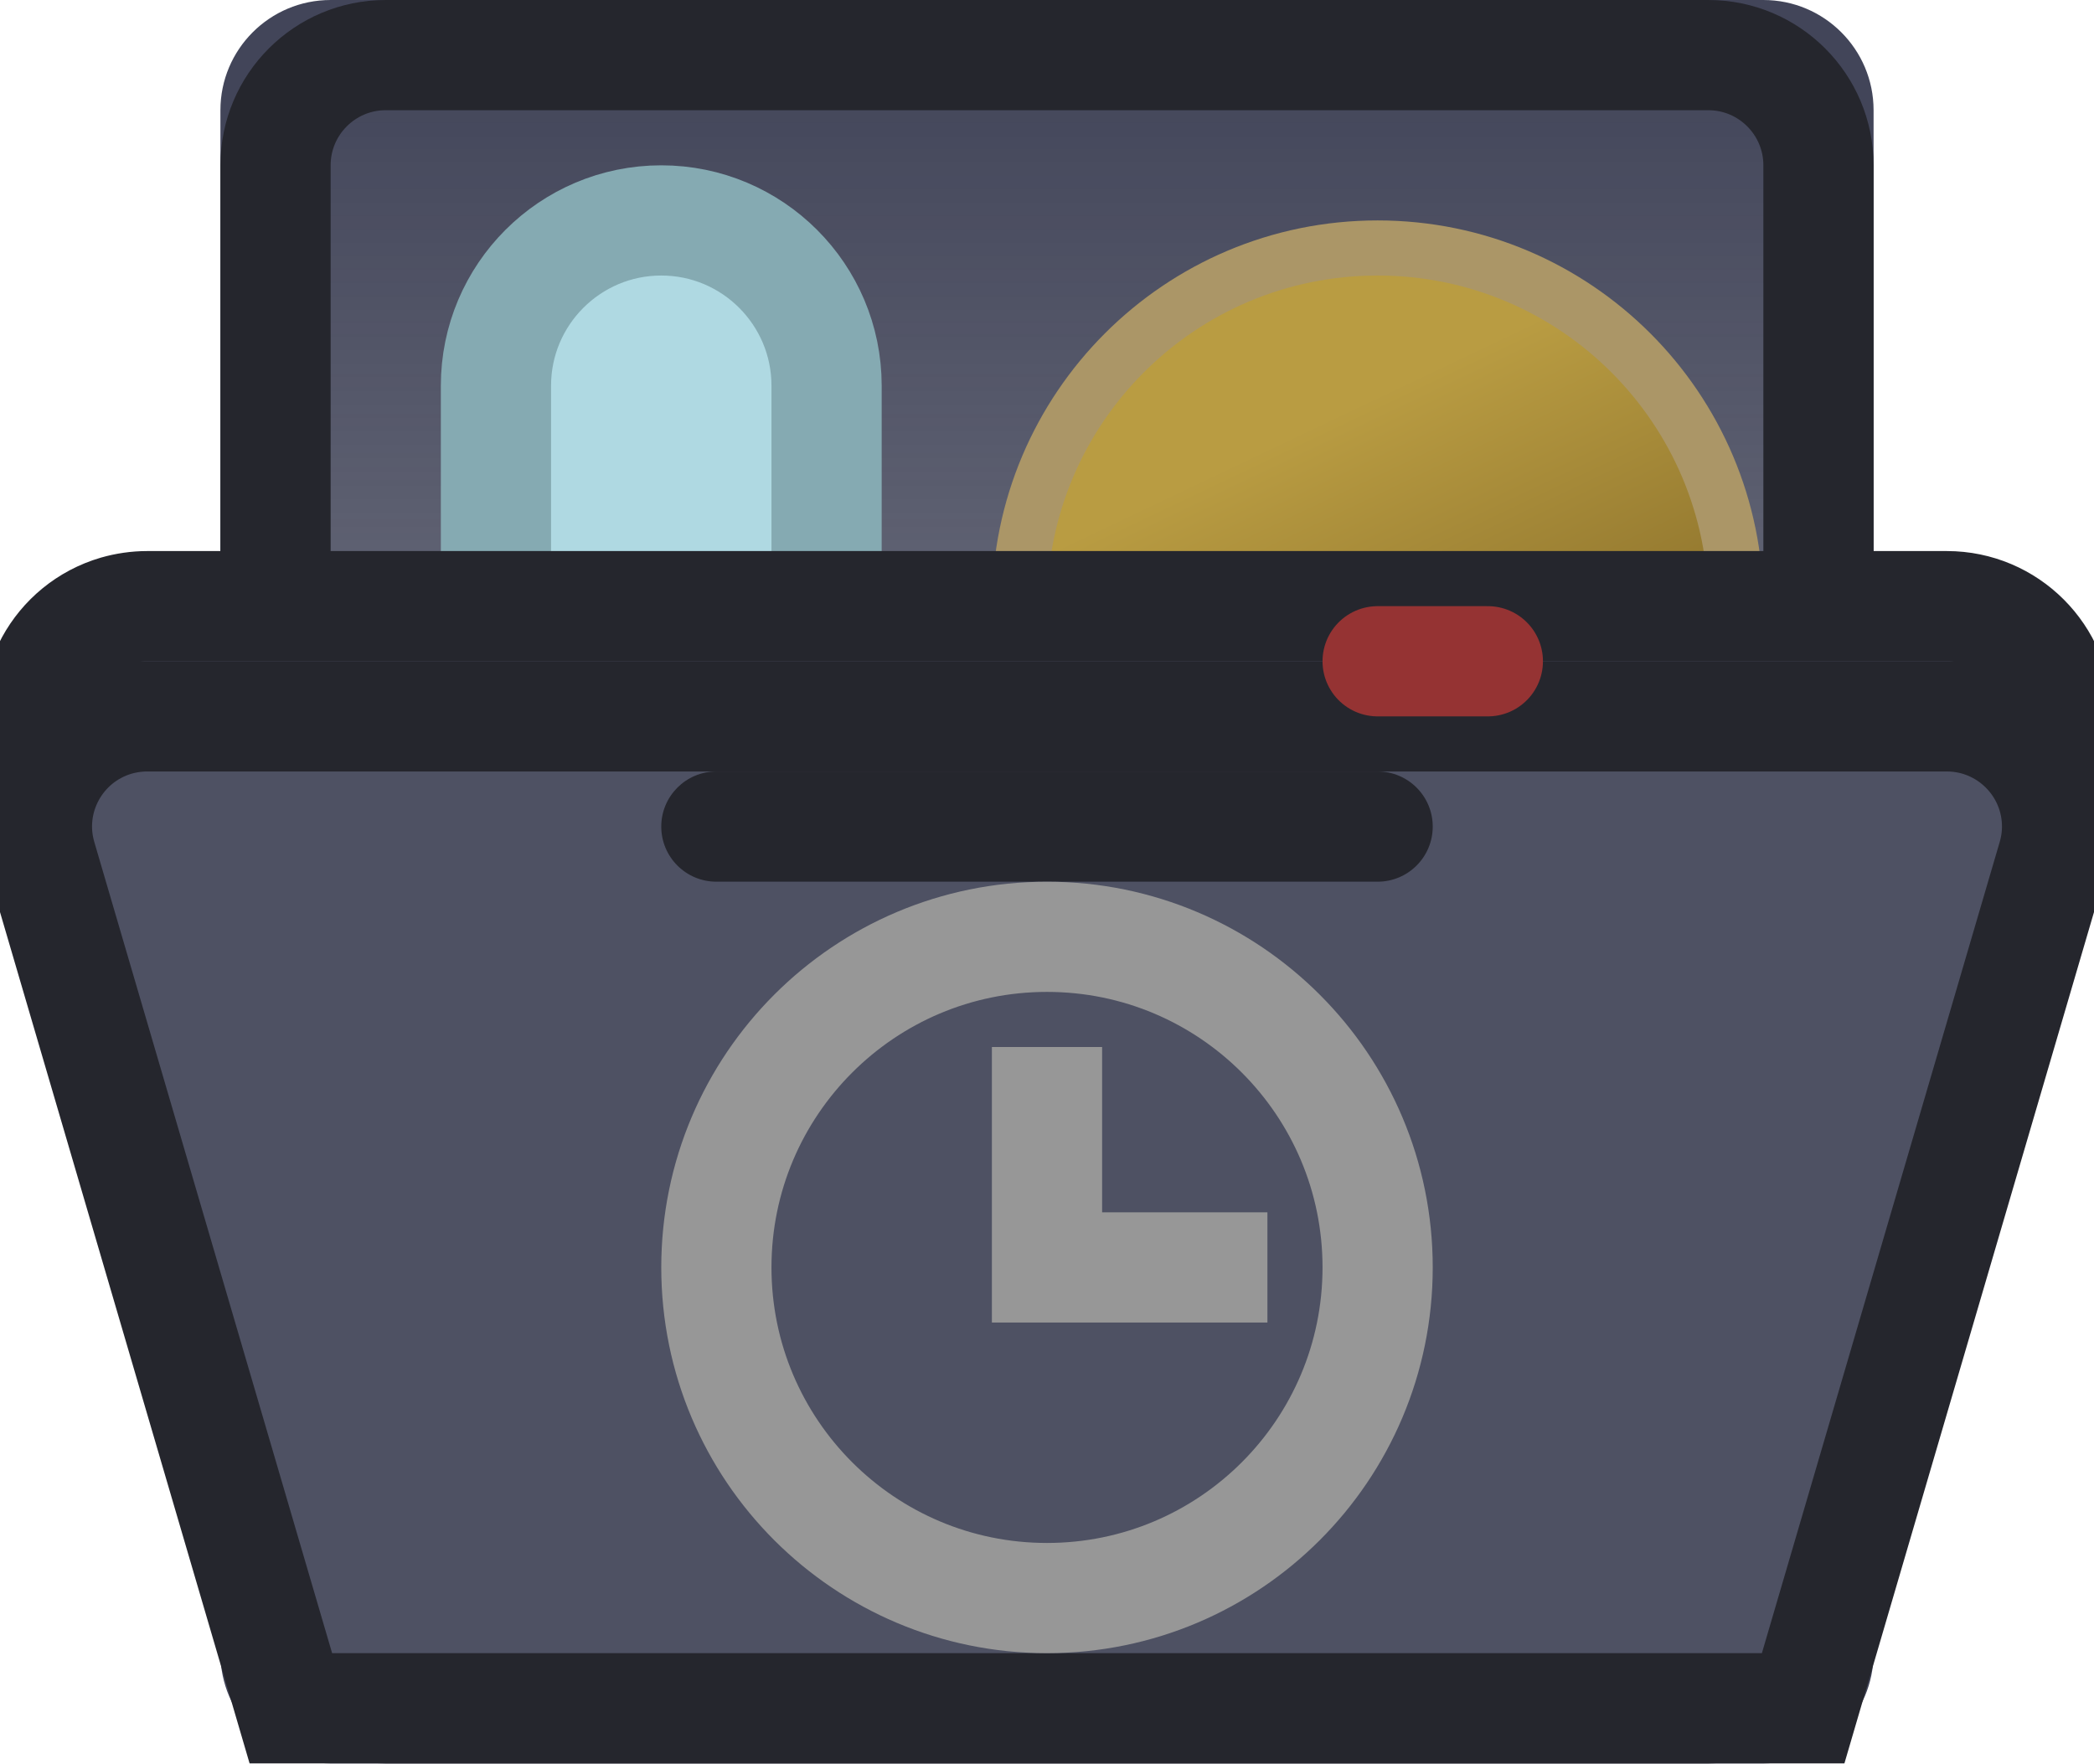
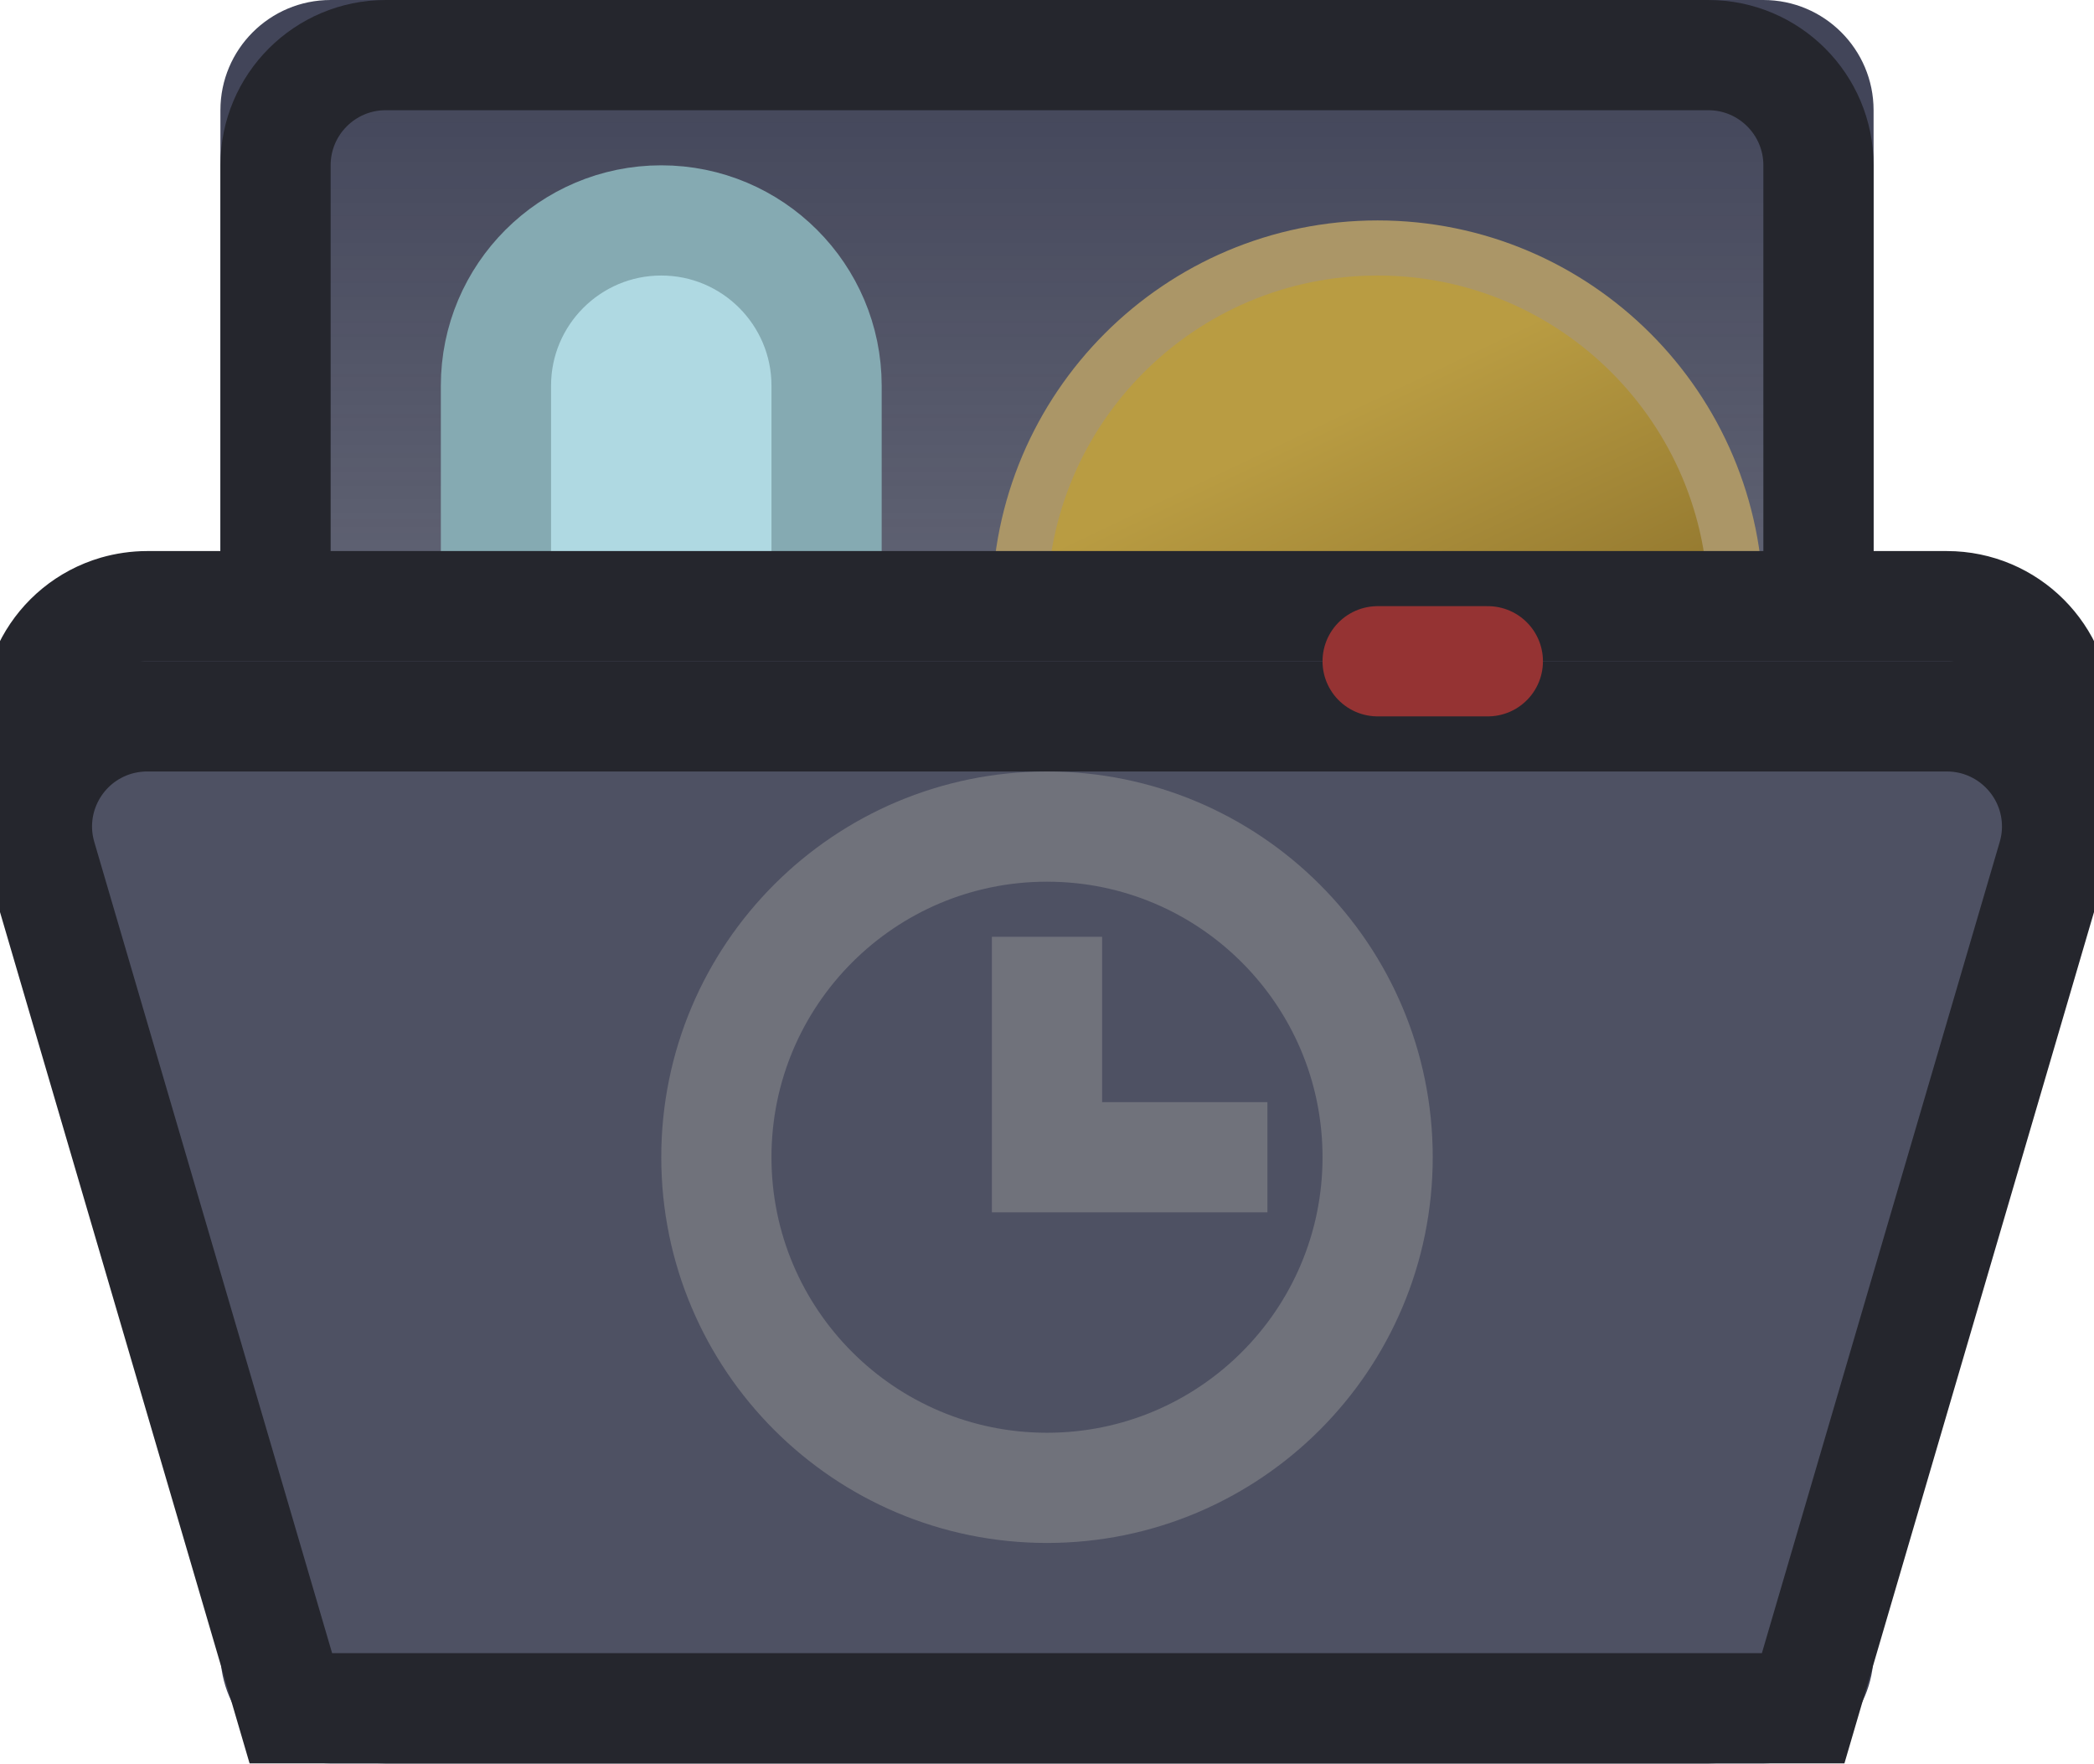
<svg xmlns="http://www.w3.org/2000/svg" xmlns:xlink="http://www.w3.org/1999/xlink" width="19px" height="16px" viewBox="0 0 19 16" version="1.1">
  <defs>
    <linearGradient x1="50%" y1="0%" x2="50%" y2="100%" id="linearGradient-1">
      <stop stop-color="#FFFFFF" stop-opacity="0" offset="0%" />
      <stop stop-color="#FBFBFB" stop-opacity="0.147" offset="29.789%" />
      <stop stop-color="#000000" stop-opacity="0.5" offset="100%" />
    </linearGradient>
    <rect id="path-2" x="2" y="0" width="15" height="16" rx="1" />
    <linearGradient x1="20.55%" y1="34.23%" x2="60.292%" y2="117.779%" id="linearGradient-3">
      <stop stop-color="#B99C42" offset="0%" />
      <stop stop-color="#69501A" offset="100%" />
    </linearGradient>
  </defs>
  <g id="dishwasher" stroke="none" stroke-width="1" fill="none" fill-rule="evenodd">
    <g id="Rectangle">
      <use fill="#424559" xlink:href="#path-2" />
      <rect stroke="#25262D" stroke-width="1" stroke-linejoin="square" fill="url(#linearGradient-1)" x="2.5" y="0.5" width="14" height="15" rx="1" />
    </g>
    <g id="Group" transform="translate(2, 2)">
      <circle id="Oval-Copy" stroke="#AB9667" stroke-width="0.5" fill="url(#linearGradient-3)" cx="10.5" cy="3.5" r="3.25" />
      <circle id="Oval" stroke="#B5A582" fill-opacity="0.429" fill="#D3CBBA" cx="10.5" cy="8.5" r="1.5" />
    </g>
    <g id="Group-4" transform="translate(4.5, 2)" fill="#AFD9E2" stroke="#85AAB2">
      <path d="M0,3.5 L0,1.5 C-1.01453063e-16,0.672 0.672,1.01453063e-16 1.5,0 C2.328,-1.52179594e-16 3,0.672 3,1.5 L3,3.5 L3,3.5" id="Path-4" />
    </g>
    <path d="M1.335,5.5 L17.665,5.5 C18.217,5.5 18.665,5.948 18.665,6.5 C18.665,6.595 18.651,6.69 18.624,6.781 L16.361,14.5 L16.361,14.5 L2.639,14.5 L0.376,6.781 C0.22,6.251 0.524,5.696 1.054,5.54 C1.145,5.514 1.24,5.5 1.335,5.5 Z" id="Path-6-Copy" stroke="#25262D" fill="#4E5163" />
    <path d="M1.335,6.5 L17.665,6.5 C18.217,6.5 18.665,6.948 18.665,7.5 C18.665,7.595 18.651,7.69 18.624,7.781 L16.361,15.5 L16.361,15.5 L2.639,15.5 L0.376,7.781 C0.22,7.251 0.524,6.696 1.054,6.54 C1.145,6.514 1.24,6.5 1.335,6.5 Z" id="Path-6" stroke="#25262D" fill="#4E5163" />
-     <rect id="Rectangle" fill="#25262D" x="6" y="7" width="7" height="1" rx="0.5" />
    <line x1="12.5" y1="6" x2="13.5" y2="6" id="Line" stroke="#953333" stroke-linecap="round" />
-     <circle id="Oval" stroke="#979797" cx="9.5" cy="11.5" r="3" />
-     <polyline id="Path-5" stroke="#979797" points="9.5 9.5 9.5 11.5 11.5 11.5" />
+     <g id="Group-5" opacity="0.464" transform="translate(6, 7)" stroke="#979797">
+       <circle id="Oval" cx="3.5" cy="3.5" r="3" />
+       <polyline id="Path-5" points="3.5 1.5 3.5 3.5 5.5 3.5" />
+     </g>
  </g>
</svg>
